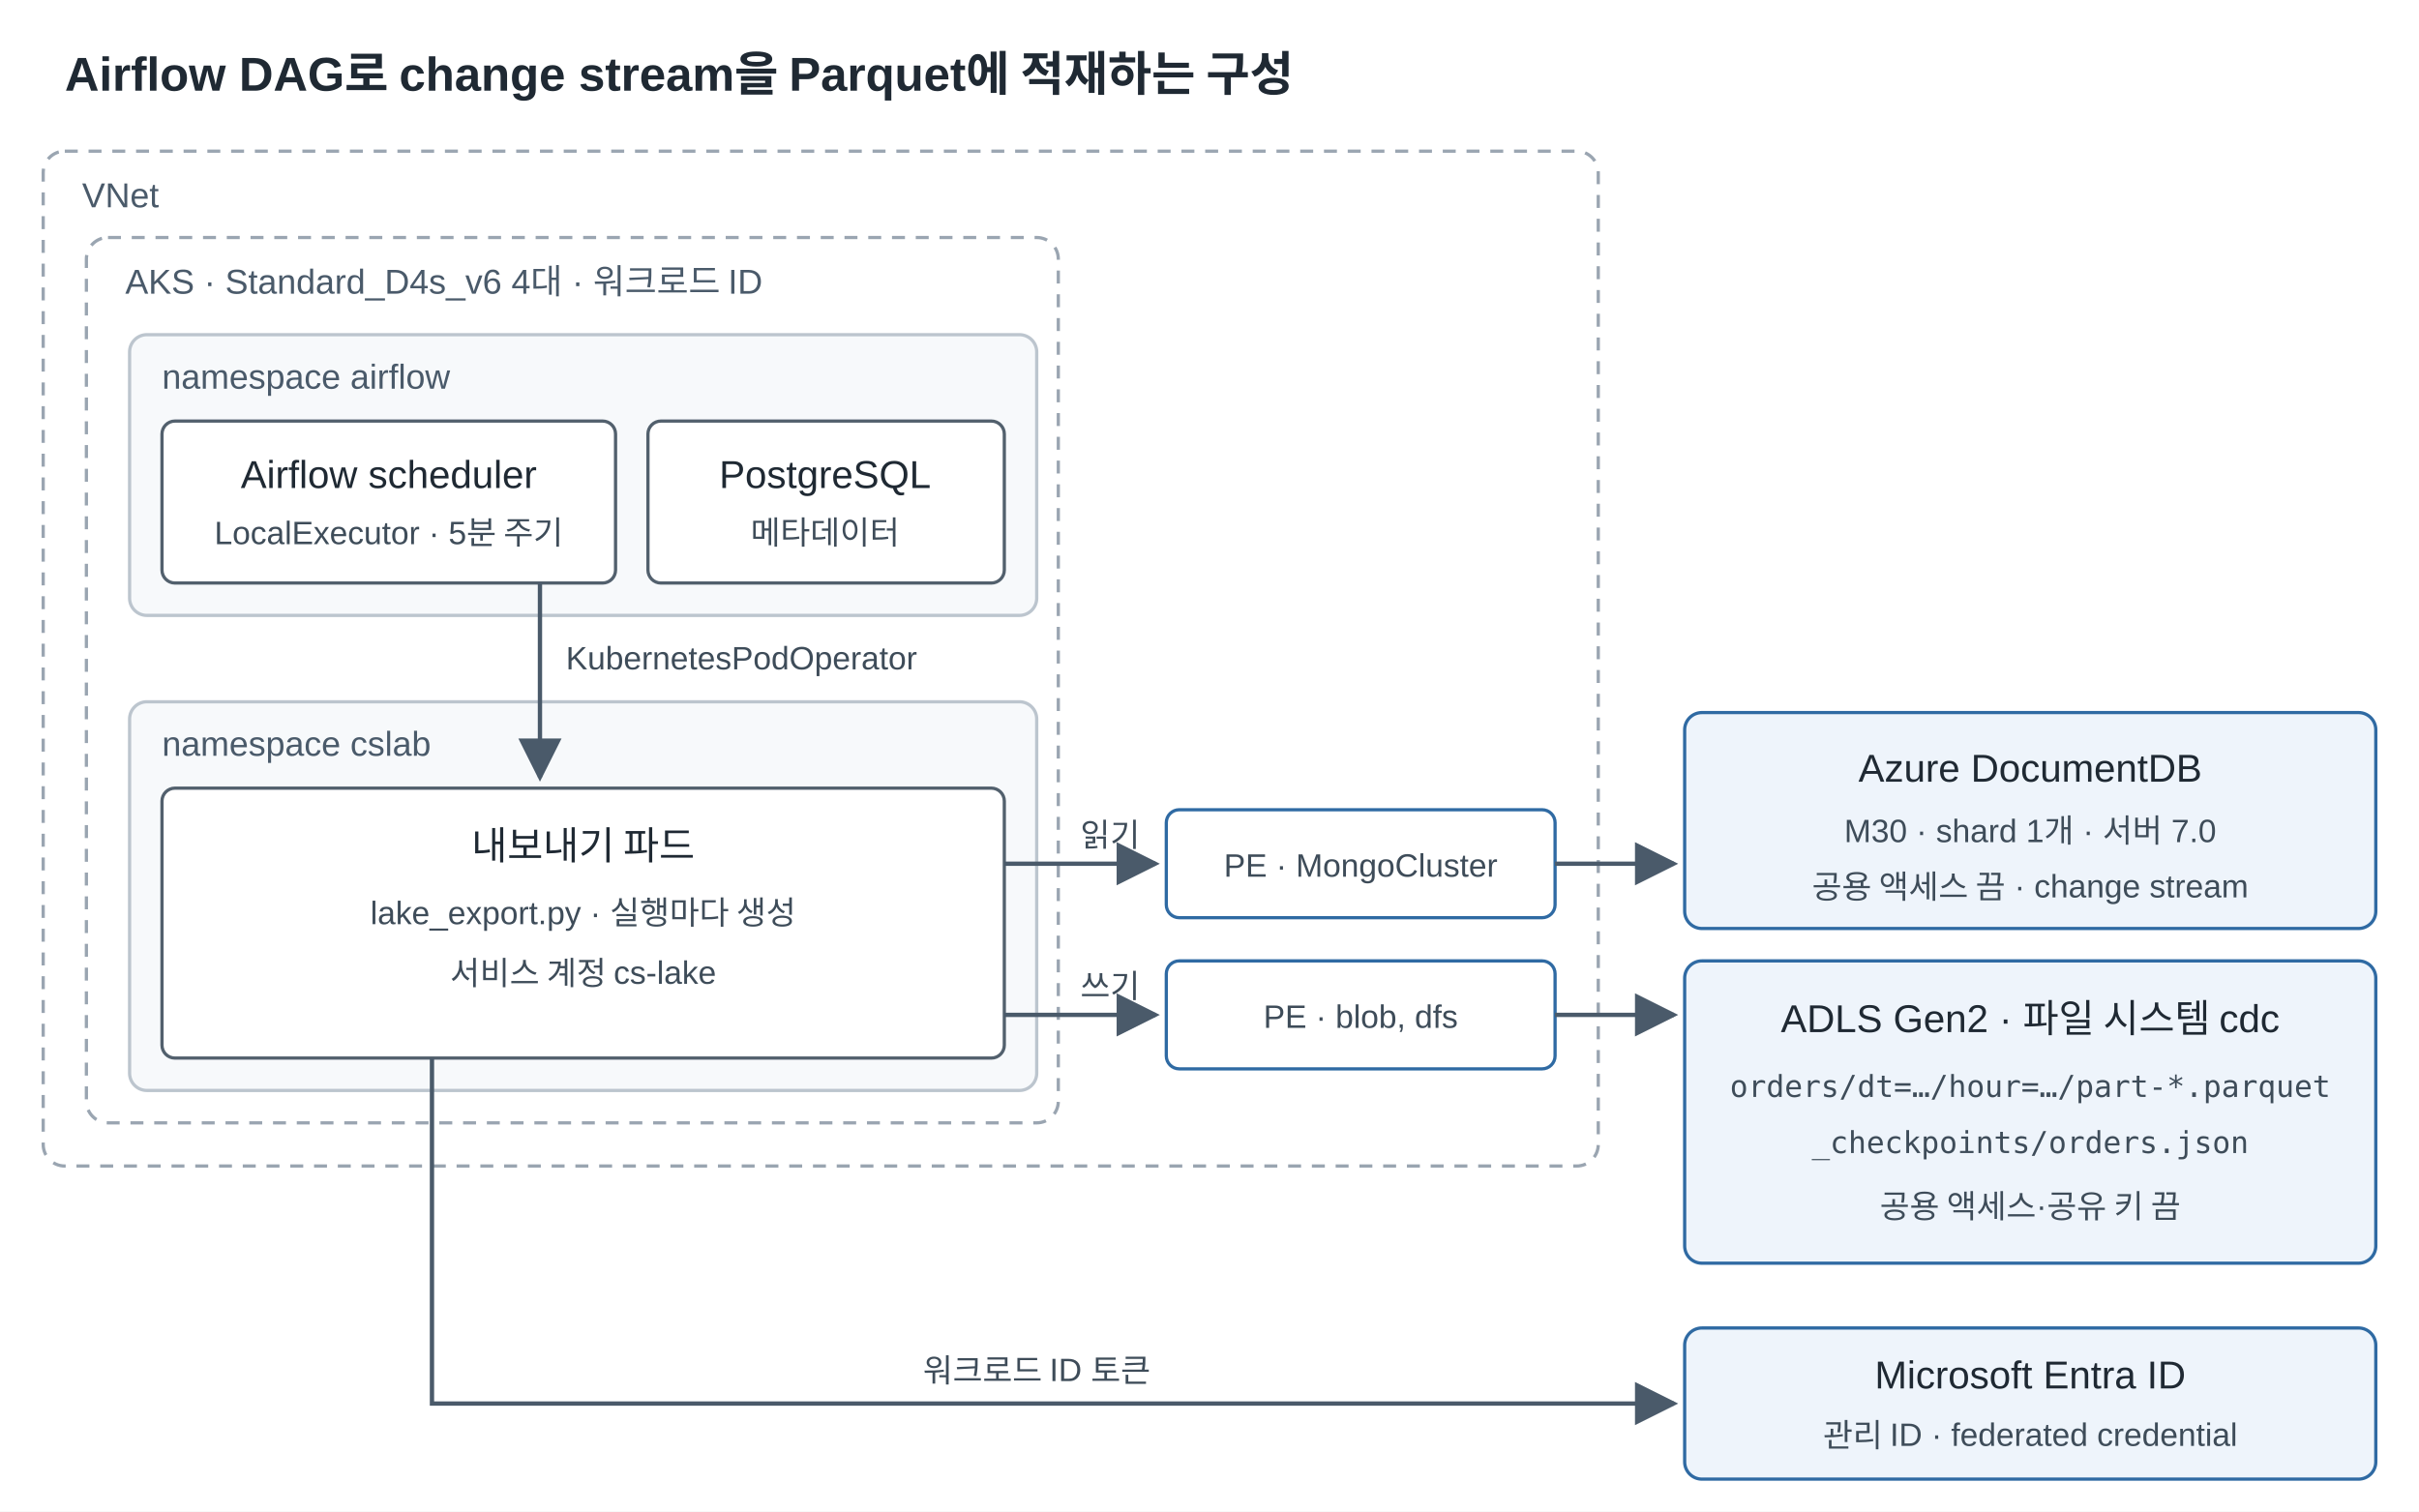
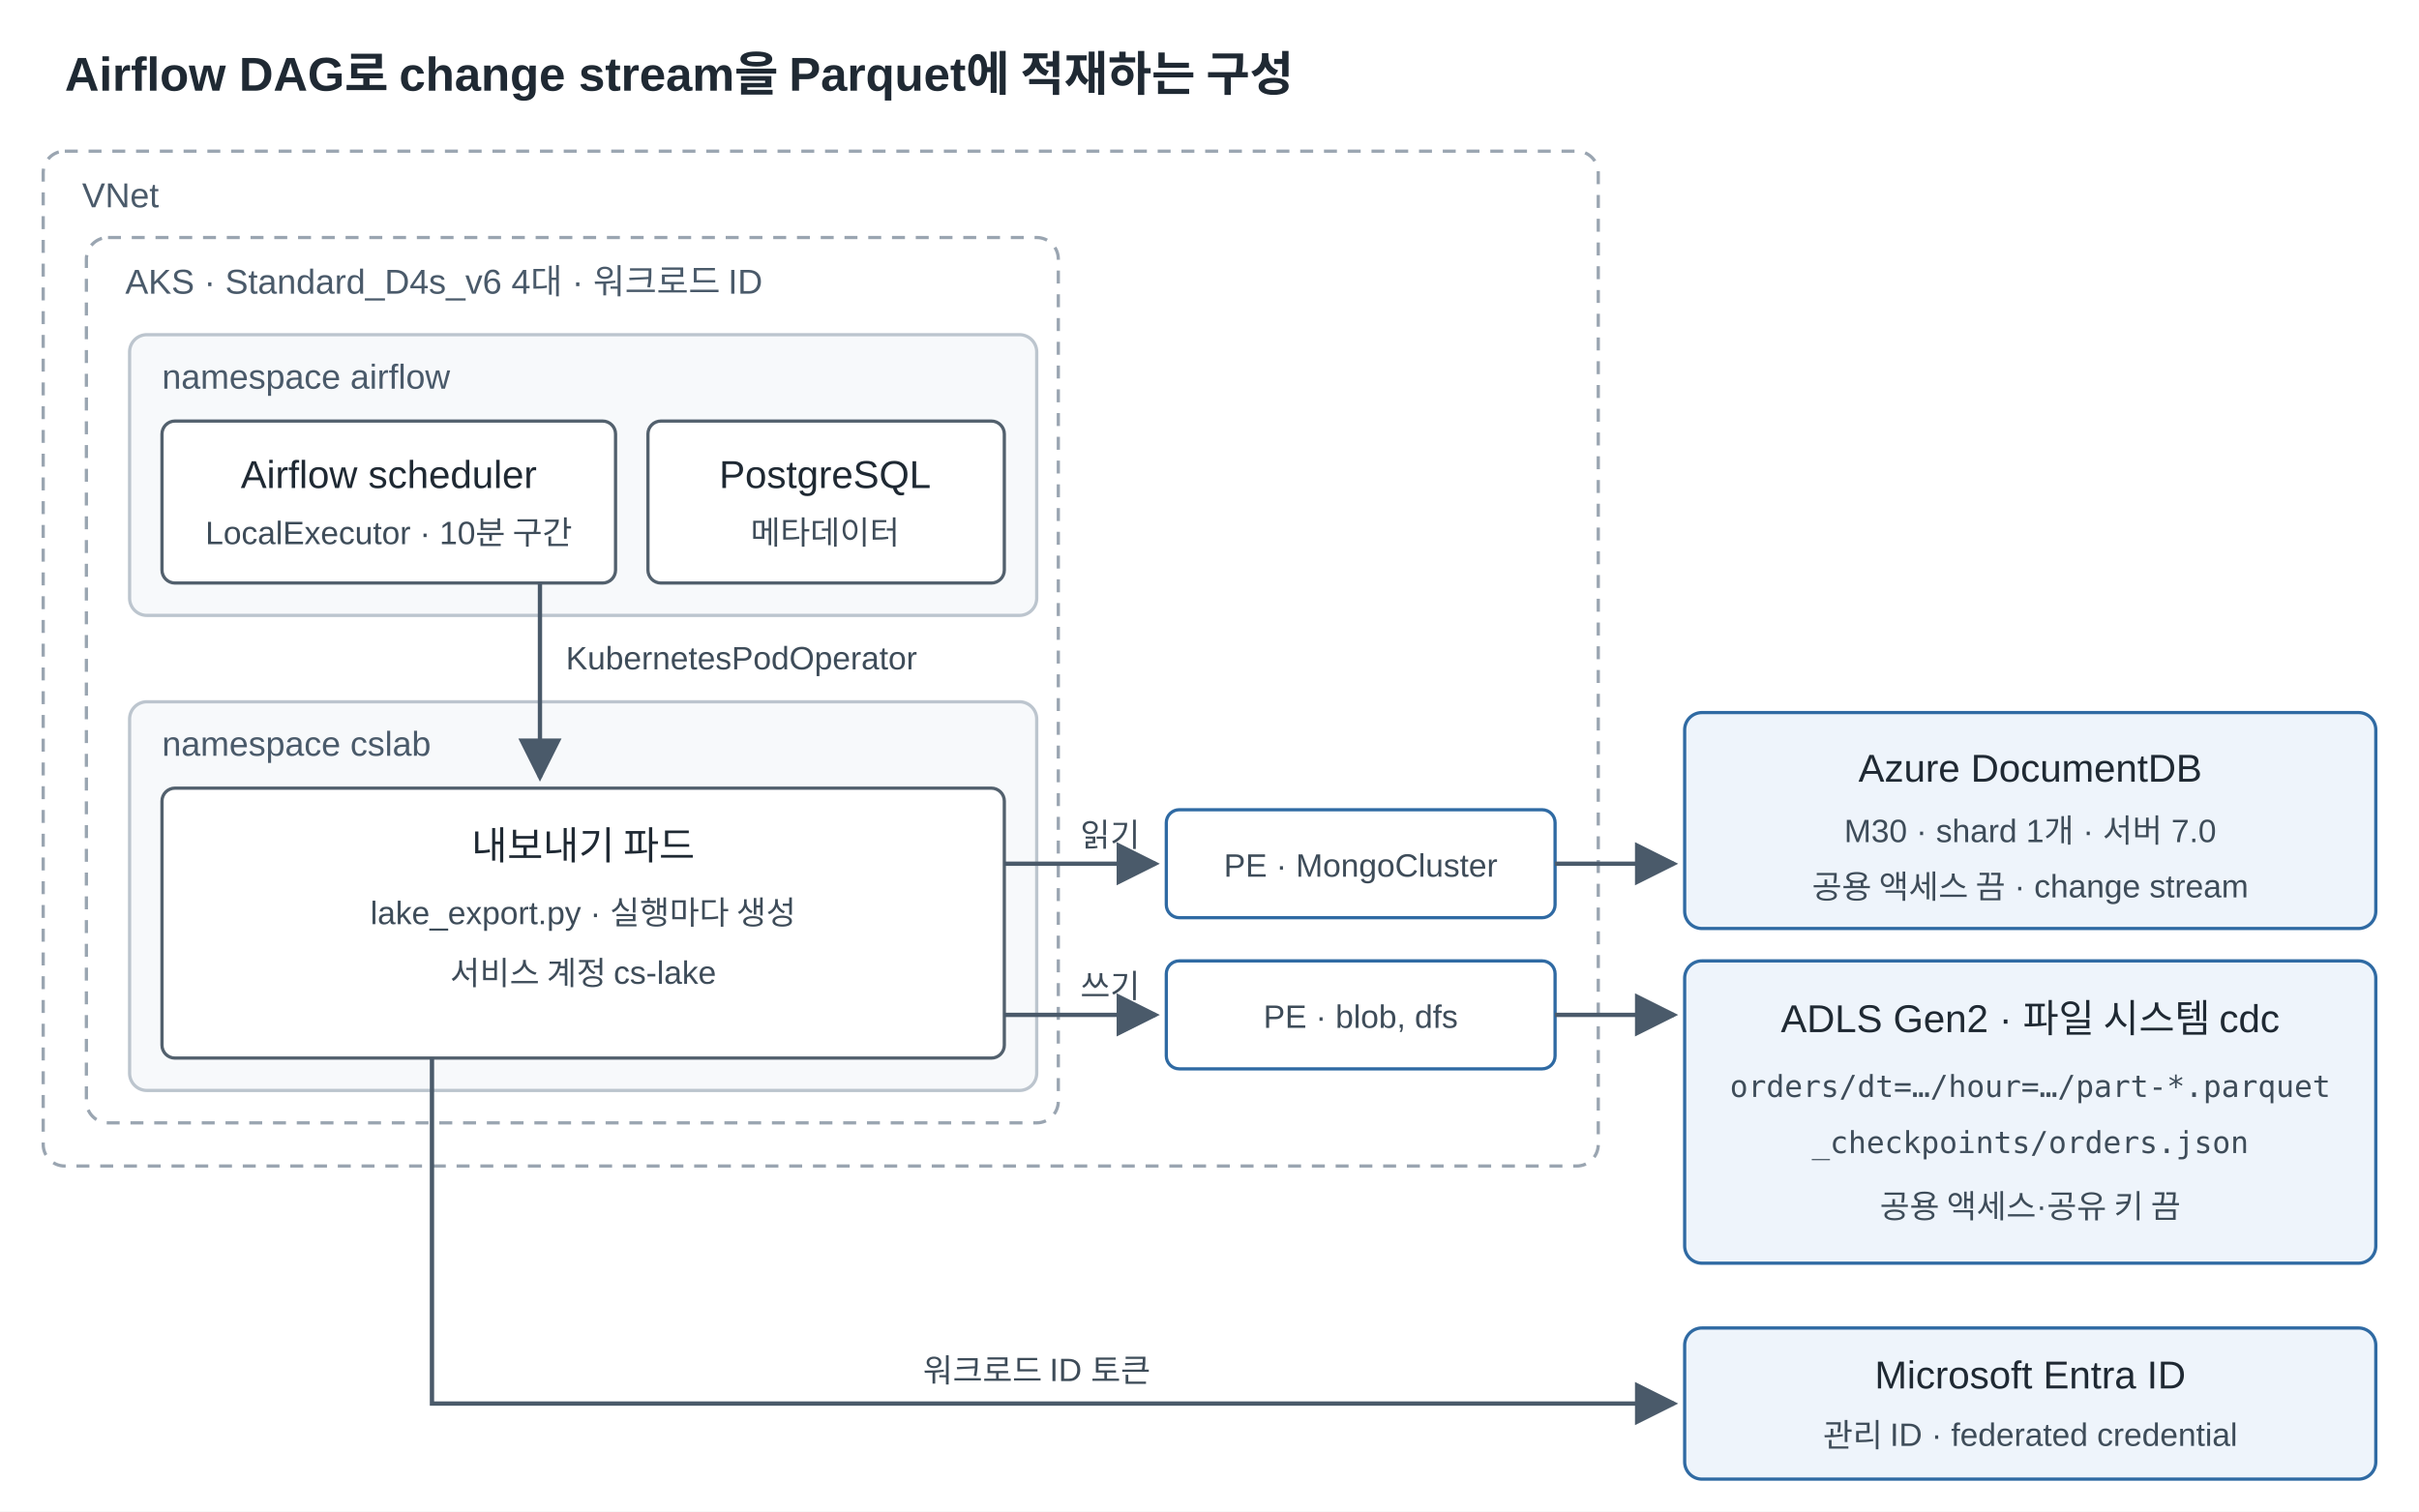
<svg xmlns="http://www.w3.org/2000/svg" viewBox="0 0 1120 700" role="img" aria-labelledby="title desc">
  <defs>
    <marker id="arrow" markerWidth="10" markerHeight="10" refX="9" refY="5" orient="auto">
      <path d="M0 0L10 5L0 10Z" fill="#4a5a6a" />
    </marker>
  </defs>
  <style>text{font-family:'Noto Sans KR','Apple SD Gothic Neo','Malgun Gothic',Arial,sans-serif;fill:#1f2933;font-size:18px}.title{font-size:22px;font-weight:700}.label{font-size:16px;fill:#4a5a6a}.small{font-size:15px;fill:#3e4c59}.mono{font-family:Menlo,Consolas,monospace;font-size:14px;fill:#3e4c59}.boundary{fill:none;stroke:#9aa5b1;stroke-width:1.5;stroke-dasharray:6 5}.ns{fill:#f7f9fb;stroke:#bcc5ce;stroke-width:1.5}.box{fill:#ffffff;stroke:#52606d;stroke-width:1.5}.azure{fill:#eef4fb;stroke:#2f6aa3;stroke-width:1.5}.pe{fill:#ffffff;stroke:#2f6aa3;stroke-width:1.5}.flow{fill:none;stroke:#4a5a6a;stroke-width:2;marker-end:url(#arrow)}</style>
  <rect width="1120" height="700" fill="white" />
  <text x="30" y="42" class="title">Airflow DAG로 change stream을 Parquet에 적재하는 구성</text>
  <rect x="20" y="70" width="720" height="470" rx="10" class="boundary" />
  <text x="38" y="96" class="label">VNet</text>
  <rect x="40" y="110" width="450" height="410" rx="10" class="boundary" />
  <text x="58" y="136" class="label">AKS · Standard_D4s_v6 4대 · 워크로드 ID</text>
  <rect x="60" y="155" width="420" height="130" rx="8" class="ns" />
  <text x="75" y="180" class="label">namespace airflow</text>
  <rect x="75" y="195" width="210" height="75" rx="6" class="box" />
  <text x="180" y="226" text-anchor="middle">Airflow scheduler</text>
-   <text x="180" y="252" text-anchor="middle" class="small">LocalExecutor · 5분 주기</text>
+   <text x="180" y="252" text-anchor="middle" class="small">LocalExecutor · 10분 구간</text>
  <rect x="300" y="195" width="165" height="75" rx="6" class="box" />
  <text x="382" y="226" text-anchor="middle">PostgreSQL</text>
  <text x="382" y="252" text-anchor="middle" class="small">메타데이터</text>
  <rect x="60" y="325" width="420" height="180" rx="8" class="ns" />
  <text x="75" y="350" class="label">namespace cslab</text>
  <rect x="75" y="365" width="390" height="125" rx="6" class="box" />
  <text x="270" y="398" text-anchor="middle">내보내기 파드</text>
  <text x="270" y="428" text-anchor="middle" class="small">lake_export.py · 실행마다 생성</text>
  <text x="270" y="456" text-anchor="middle" class="small">서비스 계정 cs-lake</text>
  <path d="M250 270 V360" class="flow" />
  <text x="262" y="310" class="small">KubernetesPodOperator</text>
  <rect x="540" y="375" width="180" height="50" rx="6" class="pe" />
  <text x="630" y="406" text-anchor="middle" class="small">PE · MongoCluster</text>
  <rect x="540" y="445" width="180" height="50" rx="6" class="pe" />
  <text x="630" y="476" text-anchor="middle" class="small">PE · blob, dfs</text>
  <path d="M465 400 H535" class="flow" />
  <text x="514" y="392" text-anchor="middle" class="small">읽기</text>
  <path d="M720 400 H775" class="flow" />
  <path d="M465 470 H535" class="flow" />
  <text x="514" y="462" text-anchor="middle" class="small">쓰기</text>
  <path d="M720 470 H775" class="flow" />
  <rect x="780" y="330" width="320" height="100" rx="8" class="azure" />
  <text x="940" y="362" text-anchor="middle">Azure DocumentDB</text>
  <text x="940" y="390" text-anchor="middle" class="small">M30 · shard 1개 · 서버 7.0</text>
  <text x="940" y="416" text-anchor="middle" class="small">공용 액세스 끔 · change stream</text>
  <rect x="780" y="445" width="320" height="140" rx="8" class="azure" />
  <text x="940" y="478" text-anchor="middle">ADLS Gen2 · 파일 시스템 cdc</text>
  <text x="940" y="508" text-anchor="middle" class="mono">orders/dt=…/hour=…/part-*.parquet</text>
  <text x="940" y="534" text-anchor="middle" class="mono">_checkpoints/orders.json</text>
  <text x="940" y="564" text-anchor="middle" class="small">공용 액세스·공유 키 끔</text>
  <rect x="780" y="615" width="320" height="70" rx="8" class="azure" />
  <text x="940" y="643" text-anchor="middle">Microsoft Entra ID</text>
  <text x="940" y="670" text-anchor="middle" class="small">관리 ID · federated credential</text>
  <path d="M200 490 V650 H775" class="flow" />
  <text x="480" y="640" text-anchor="middle" class="small">워크로드 ID 토큰</text>
</svg>
